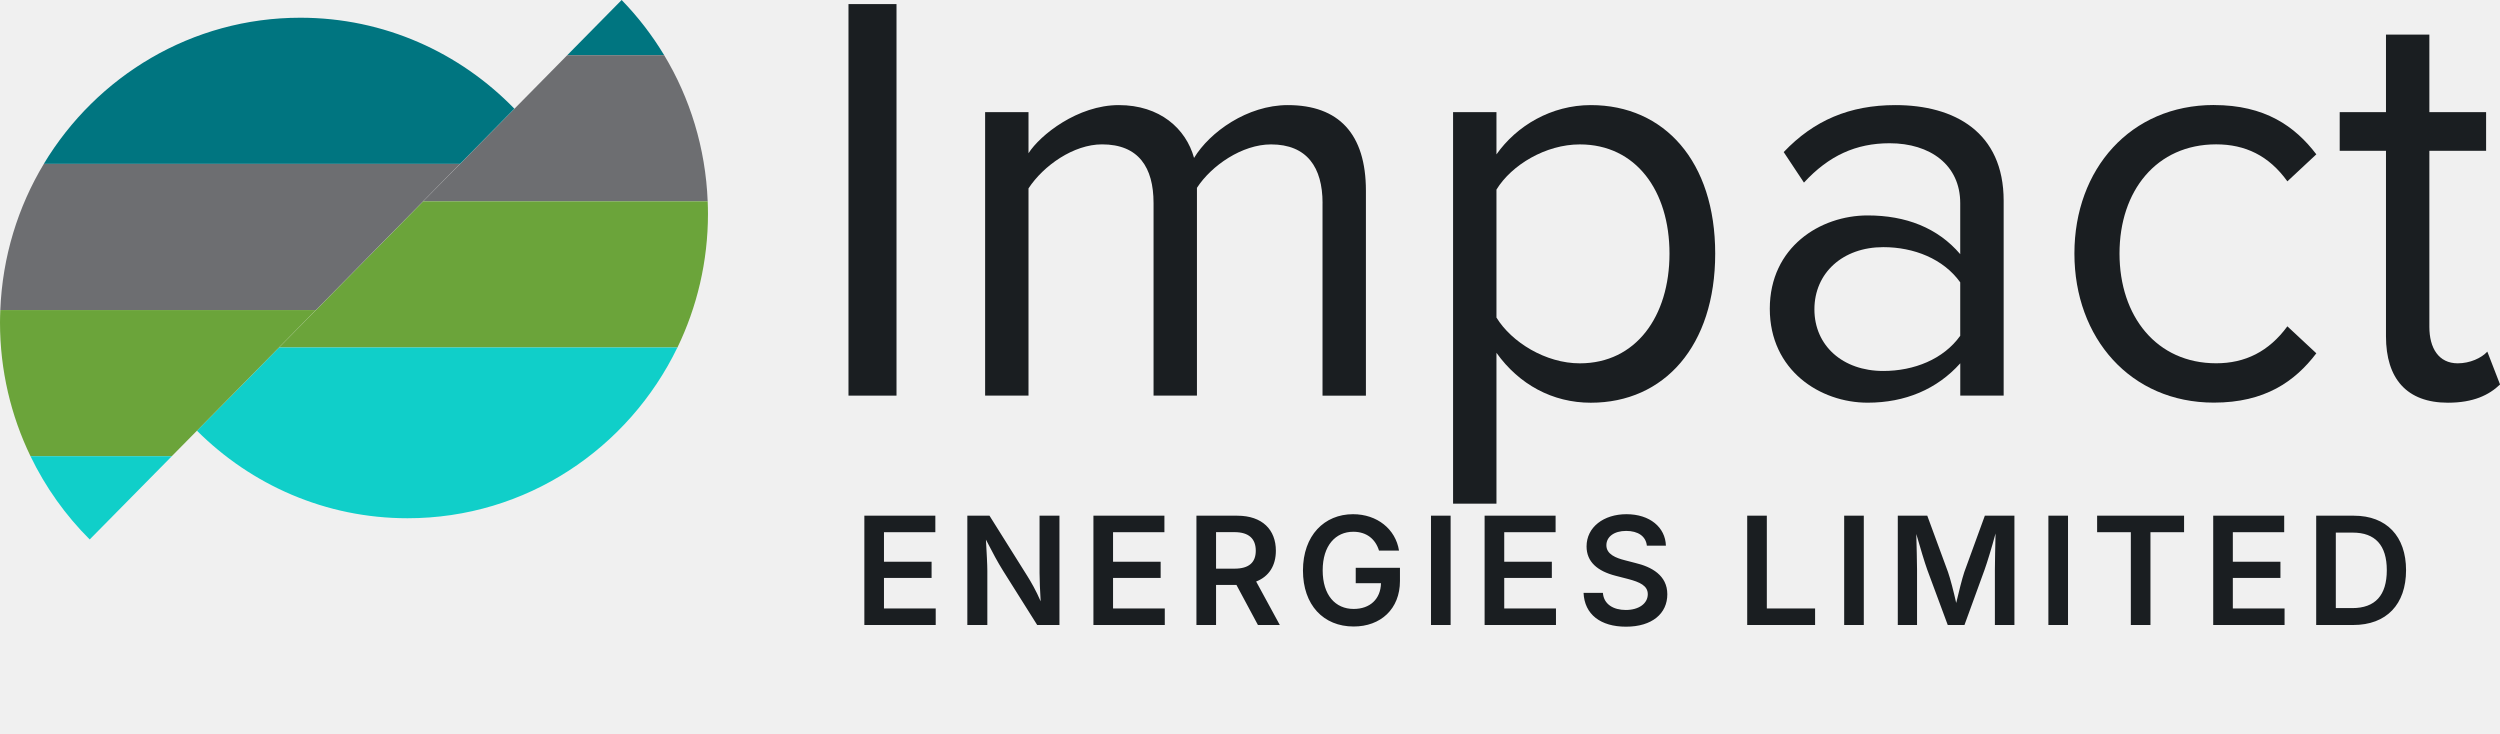
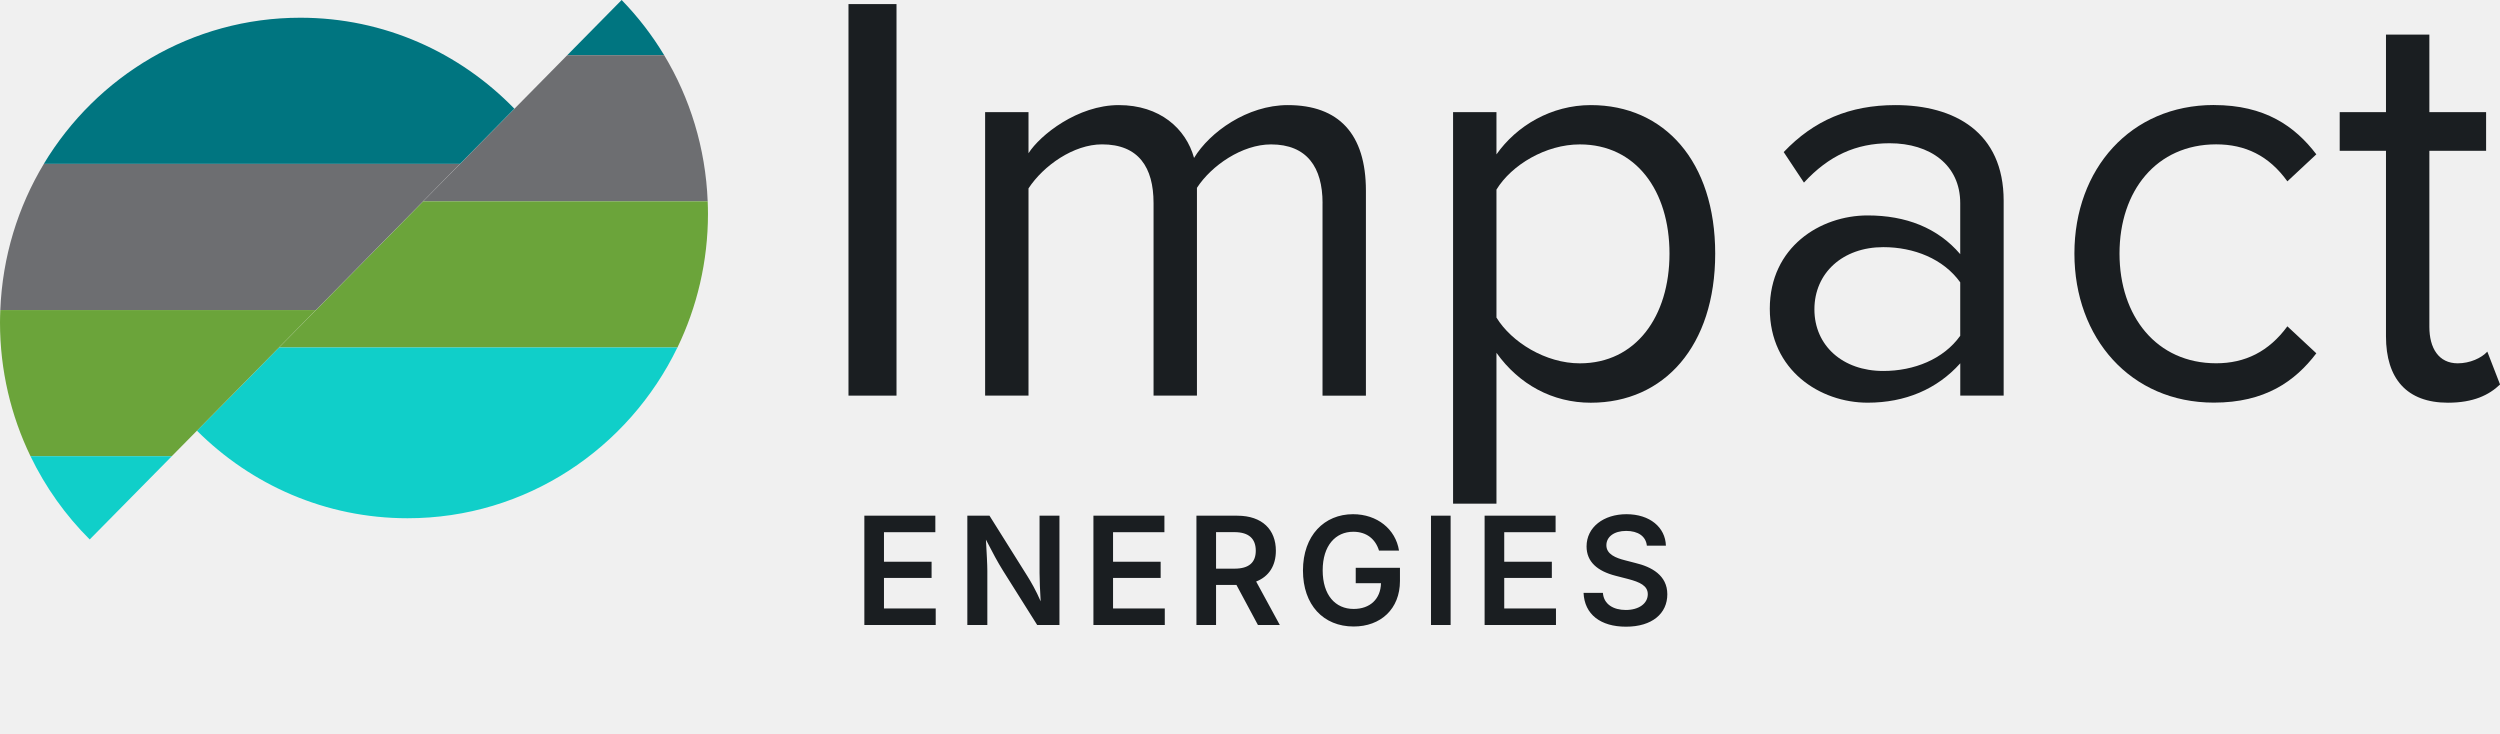
<svg xmlns="http://www.w3.org/2000/svg" width="416" height="122" viewBox="0 0 416 122" fill="none">
  <g clip-path="url(#clip0_146_15635)">
    <path d="M141.188 0.68H149.179V65.832H141.188V0.68Z" fill="#1A1E21" />
    <path d="M220.074 33.796C220.074 27.838 217.469 24.029 211.5 24.029C206.683 24.029 201.581 27.543 199.172 31.256V65.833H191.951V33.789C191.951 27.832 189.448 24.023 183.378 24.023C178.655 24.023 173.648 27.537 171.144 31.346V65.827H163.924V18.655H171.144V25.498C173.072 22.465 179.332 17.488 186.166 17.488C193.001 17.488 197.338 21.394 198.691 26.28C201.29 21.983 207.555 17.488 214.289 17.488C222.767 17.488 227.288 22.272 227.288 31.75V65.839H220.067V33.796H220.074Z" fill="#1A1E21" />
    <path d="M241.791 83.808V18.655H249.011V25.69C252.381 20.9 258.16 17.488 264.71 17.488C276.944 17.488 285.41 26.863 285.41 42.203C285.41 57.541 276.938 67.013 264.71 67.013C258.35 67.013 252.767 63.98 249.011 58.709V83.808H241.791ZM262.883 24.029C257.199 24.029 251.521 27.447 249.011 31.551V52.841C251.521 56.945 257.199 60.459 262.883 60.459C272.221 60.459 277.804 52.642 277.804 42.196C277.804 31.75 272.221 24.029 262.883 24.029Z" fill="#1A1E21" />
    <path d="M326.182 60.459C322.332 64.756 317.034 67.007 310.775 67.007C302.878 67.007 294.494 61.633 294.494 51.379C294.494 41.125 302.878 35.848 310.775 35.848C317.135 35.848 322.427 37.9 326.182 42.292V33.796C326.182 27.447 321.169 23.837 314.435 23.837C308.846 23.837 304.319 25.889 300.178 30.384L296.808 25.305C301.822 20.028 307.784 17.488 315.403 17.488C325.221 17.488 333.409 21.977 333.409 33.404V65.833H326.189V60.459H326.182ZM326.182 46.98C323.388 43.075 318.482 41.125 313.379 41.125C306.633 41.125 301.917 45.422 301.917 51.475C301.917 57.529 306.64 61.729 313.379 61.729C318.482 61.729 323.394 59.779 326.182 55.874V46.98Z" fill="#1A1E21" />
    <path d="M368.391 17.479C376.87 17.479 381.871 20.993 385.437 25.681L380.619 30.176C377.54 25.88 373.582 24.02 368.771 24.02C358.851 24.02 352.686 31.741 352.686 42.187C352.686 52.633 358.851 60.45 368.771 60.45C373.589 60.45 377.54 58.501 380.619 54.3L385.437 58.789C381.871 63.483 376.864 66.997 368.391 66.997C354.526 66.997 345.182 56.25 345.182 42.187C345.182 28.124 354.526 17.473 368.391 17.473V17.479Z" fill="#1A1E21" />
    <path d="M397.027 55.969V25.098H389.326V18.654H397.027V5.758H404.247V18.654H413.687V25.098H404.247V54.404C404.247 57.918 405.79 60.457 408.97 60.457C410.993 60.457 412.922 59.579 413.889 58.508L416.007 63.978C414.173 65.735 411.575 67.011 407.333 67.011C400.492 67.011 397.027 63.01 397.027 55.969Z" fill="#1A1E21" />
    <path d="M110.517 9.183C108.513 5.848 106.13 2.77 103.442 0L94.389 9.183H110.517Z" fill="#007580" />
    <path d="M117.757 33.5C117.409 24.612 114.811 16.314 110.518 9.184H94.389L70.414 33.5H117.757Z" fill="#6D6E71" />
    <path d="M112.731 57.817C115.974 51.096 117.808 43.542 117.808 35.552C117.808 34.866 117.782 34.18 117.757 33.5H70.414L46.44 57.817H112.737H112.731Z" fill="#6BA43A" />
    <path d="M112.73 57.815H46.432L32.77 71.666C41.792 80.676 54.165 86.236 67.821 86.236C87.547 86.236 104.593 74.642 112.724 57.809L112.73 57.815Z" fill="#10CFC9" />
    <path d="M76.04 27.272H76.539L85.593 18.089C76.526 8.746 63.926 2.949 49.978 2.949C31.902 2.949 16.065 12.684 7.289 27.266H76.04V27.272Z" fill="#007580" />
    <path d="M50.194 51.594H52.559L76.534 27.277H7.29C2.997 34.408 0.399 42.706 0.051 51.594H50.194Z" fill="#6D6E71" />
    <path d="M26.396 75.914H28.584L52.559 51.598H0.051C0.025 52.277 0 52.964 0 53.65C0 61.64 1.827 69.194 5.077 75.914H26.396Z" fill="#6BA43A" />
    <path d="M28.583 75.914H5.076C7.574 81.089 10.918 85.77 14.927 89.765L28.59 75.914H28.583Z" fill="#10CFC9" />
-     <text x="142" y="104" fill="#1A1E21" font-family="Inter, system-ui, -apple-system, sans-serif" font-size="25" font-weight="600" letter-spacing="0.08em">ENERGIES LIMITED</text>
+     <text x="142" y="104" fill="#1A1E21" font-family="Inter, system-ui, -apple-system, sans-serif" font-size="25" font-weight="600" letter-spacing="0.08em">ENERGIES</text>
  </g>
  <defs>
    <clipPath id="clip0_146_15635">
      <rect width="208" height="61" fill="white" transform="scale(2)" />
    </clipPath>
  </defs>
</svg>
